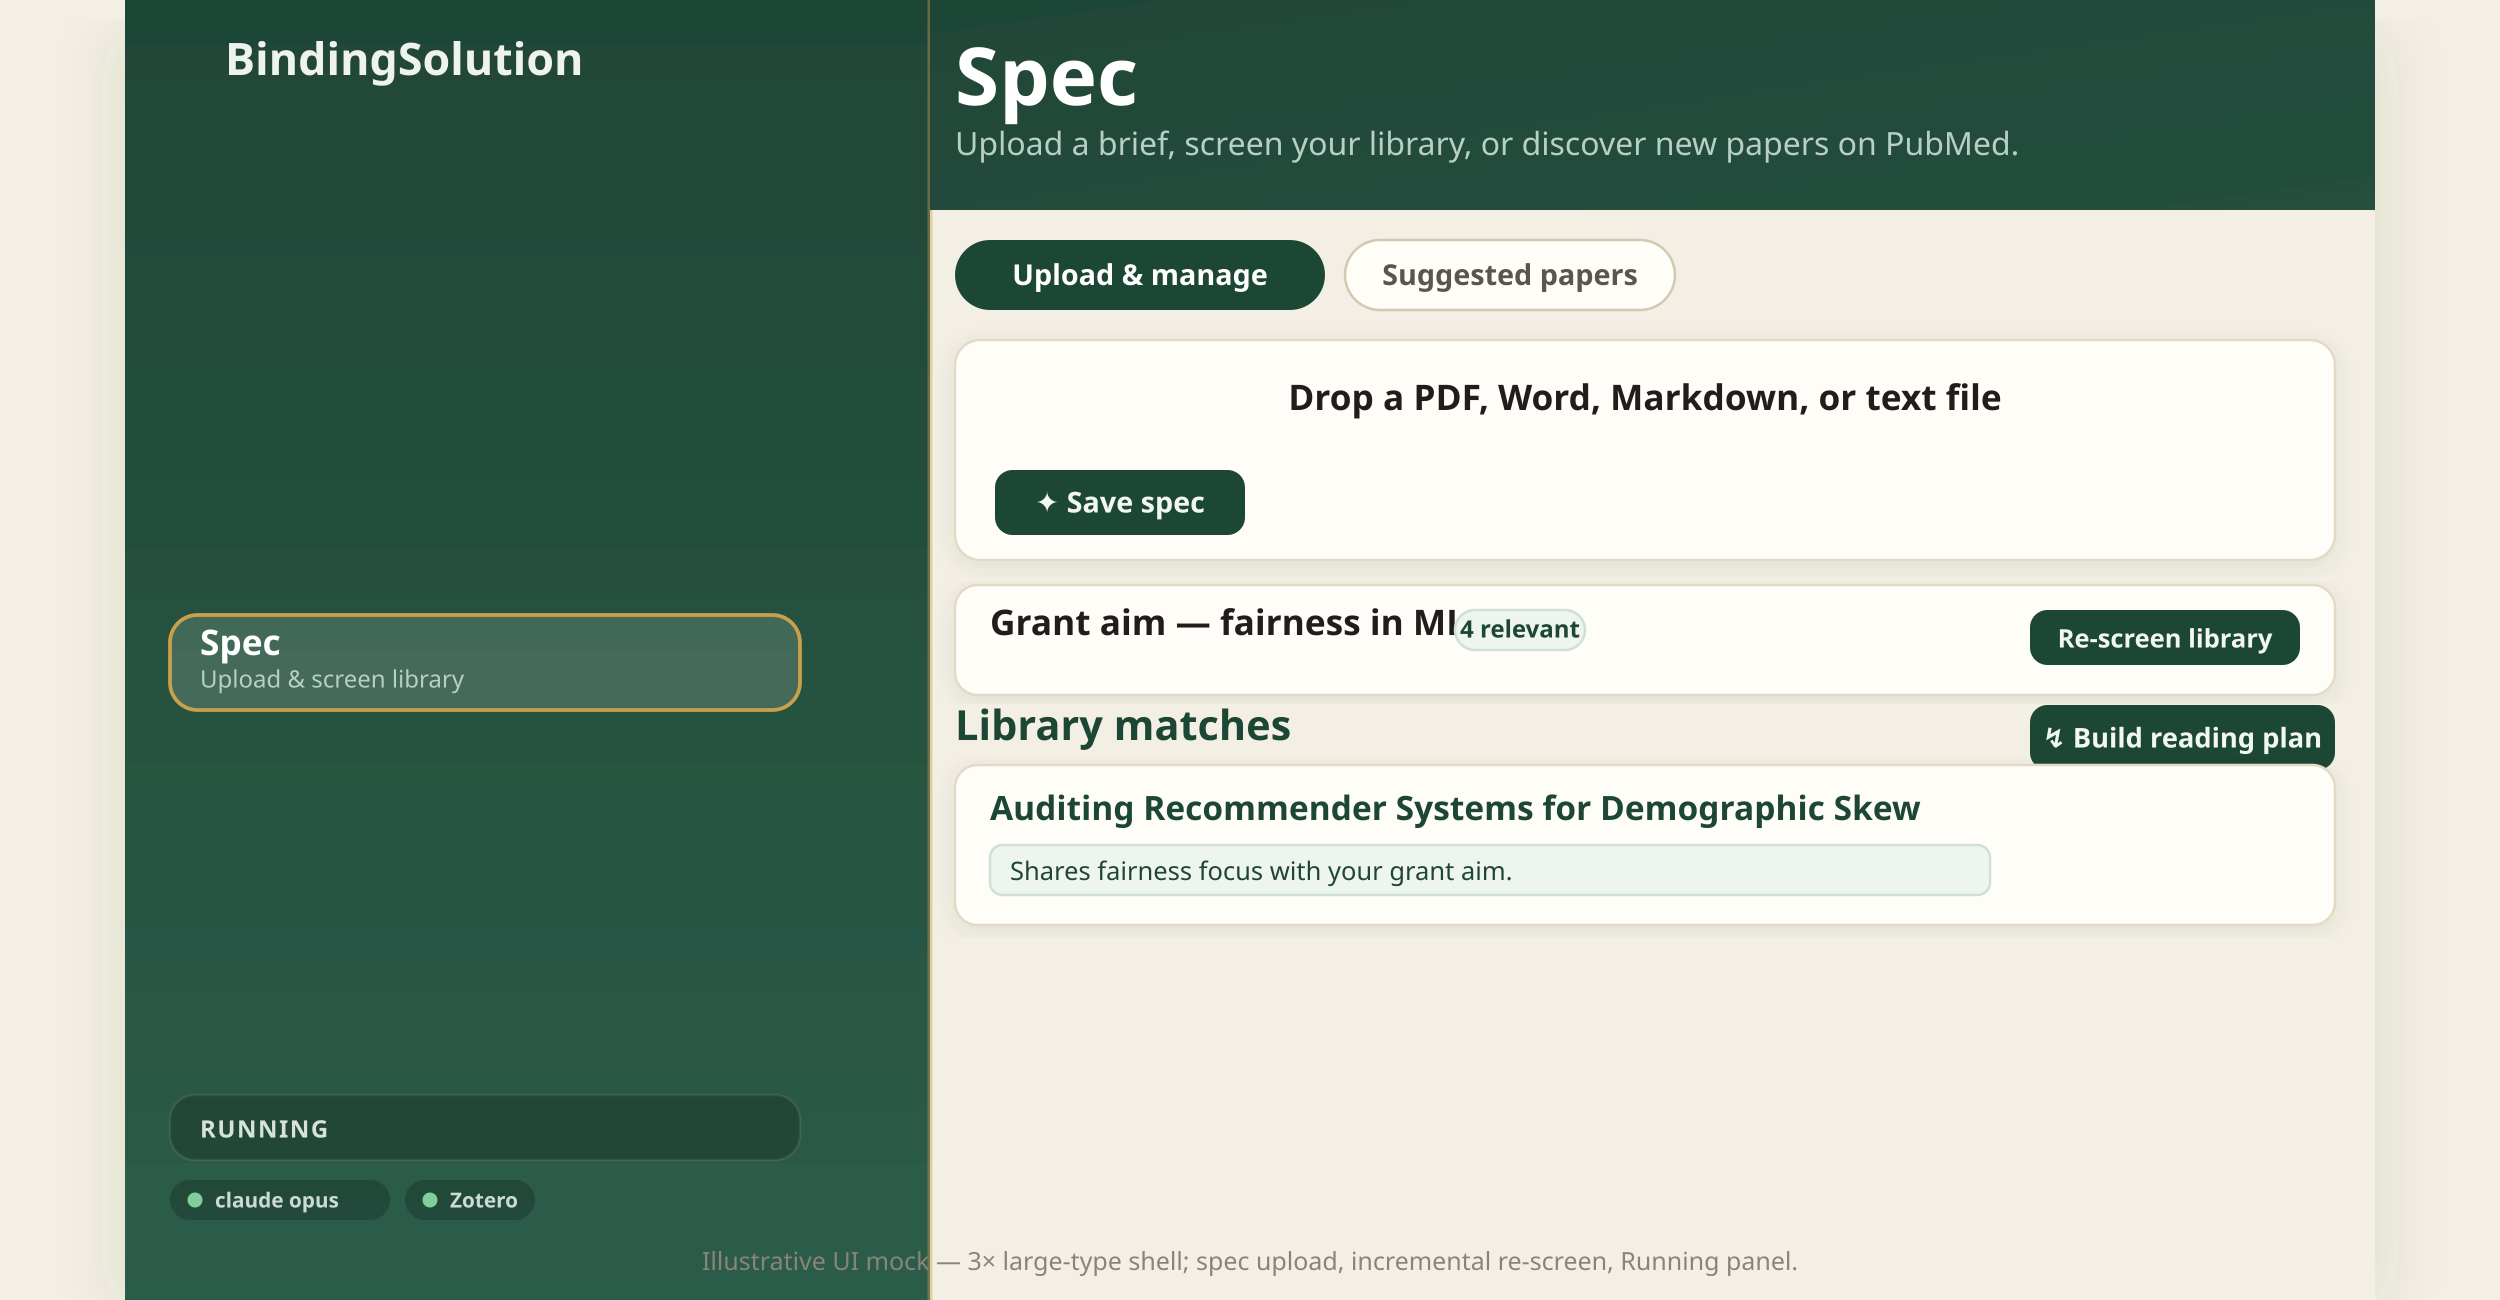
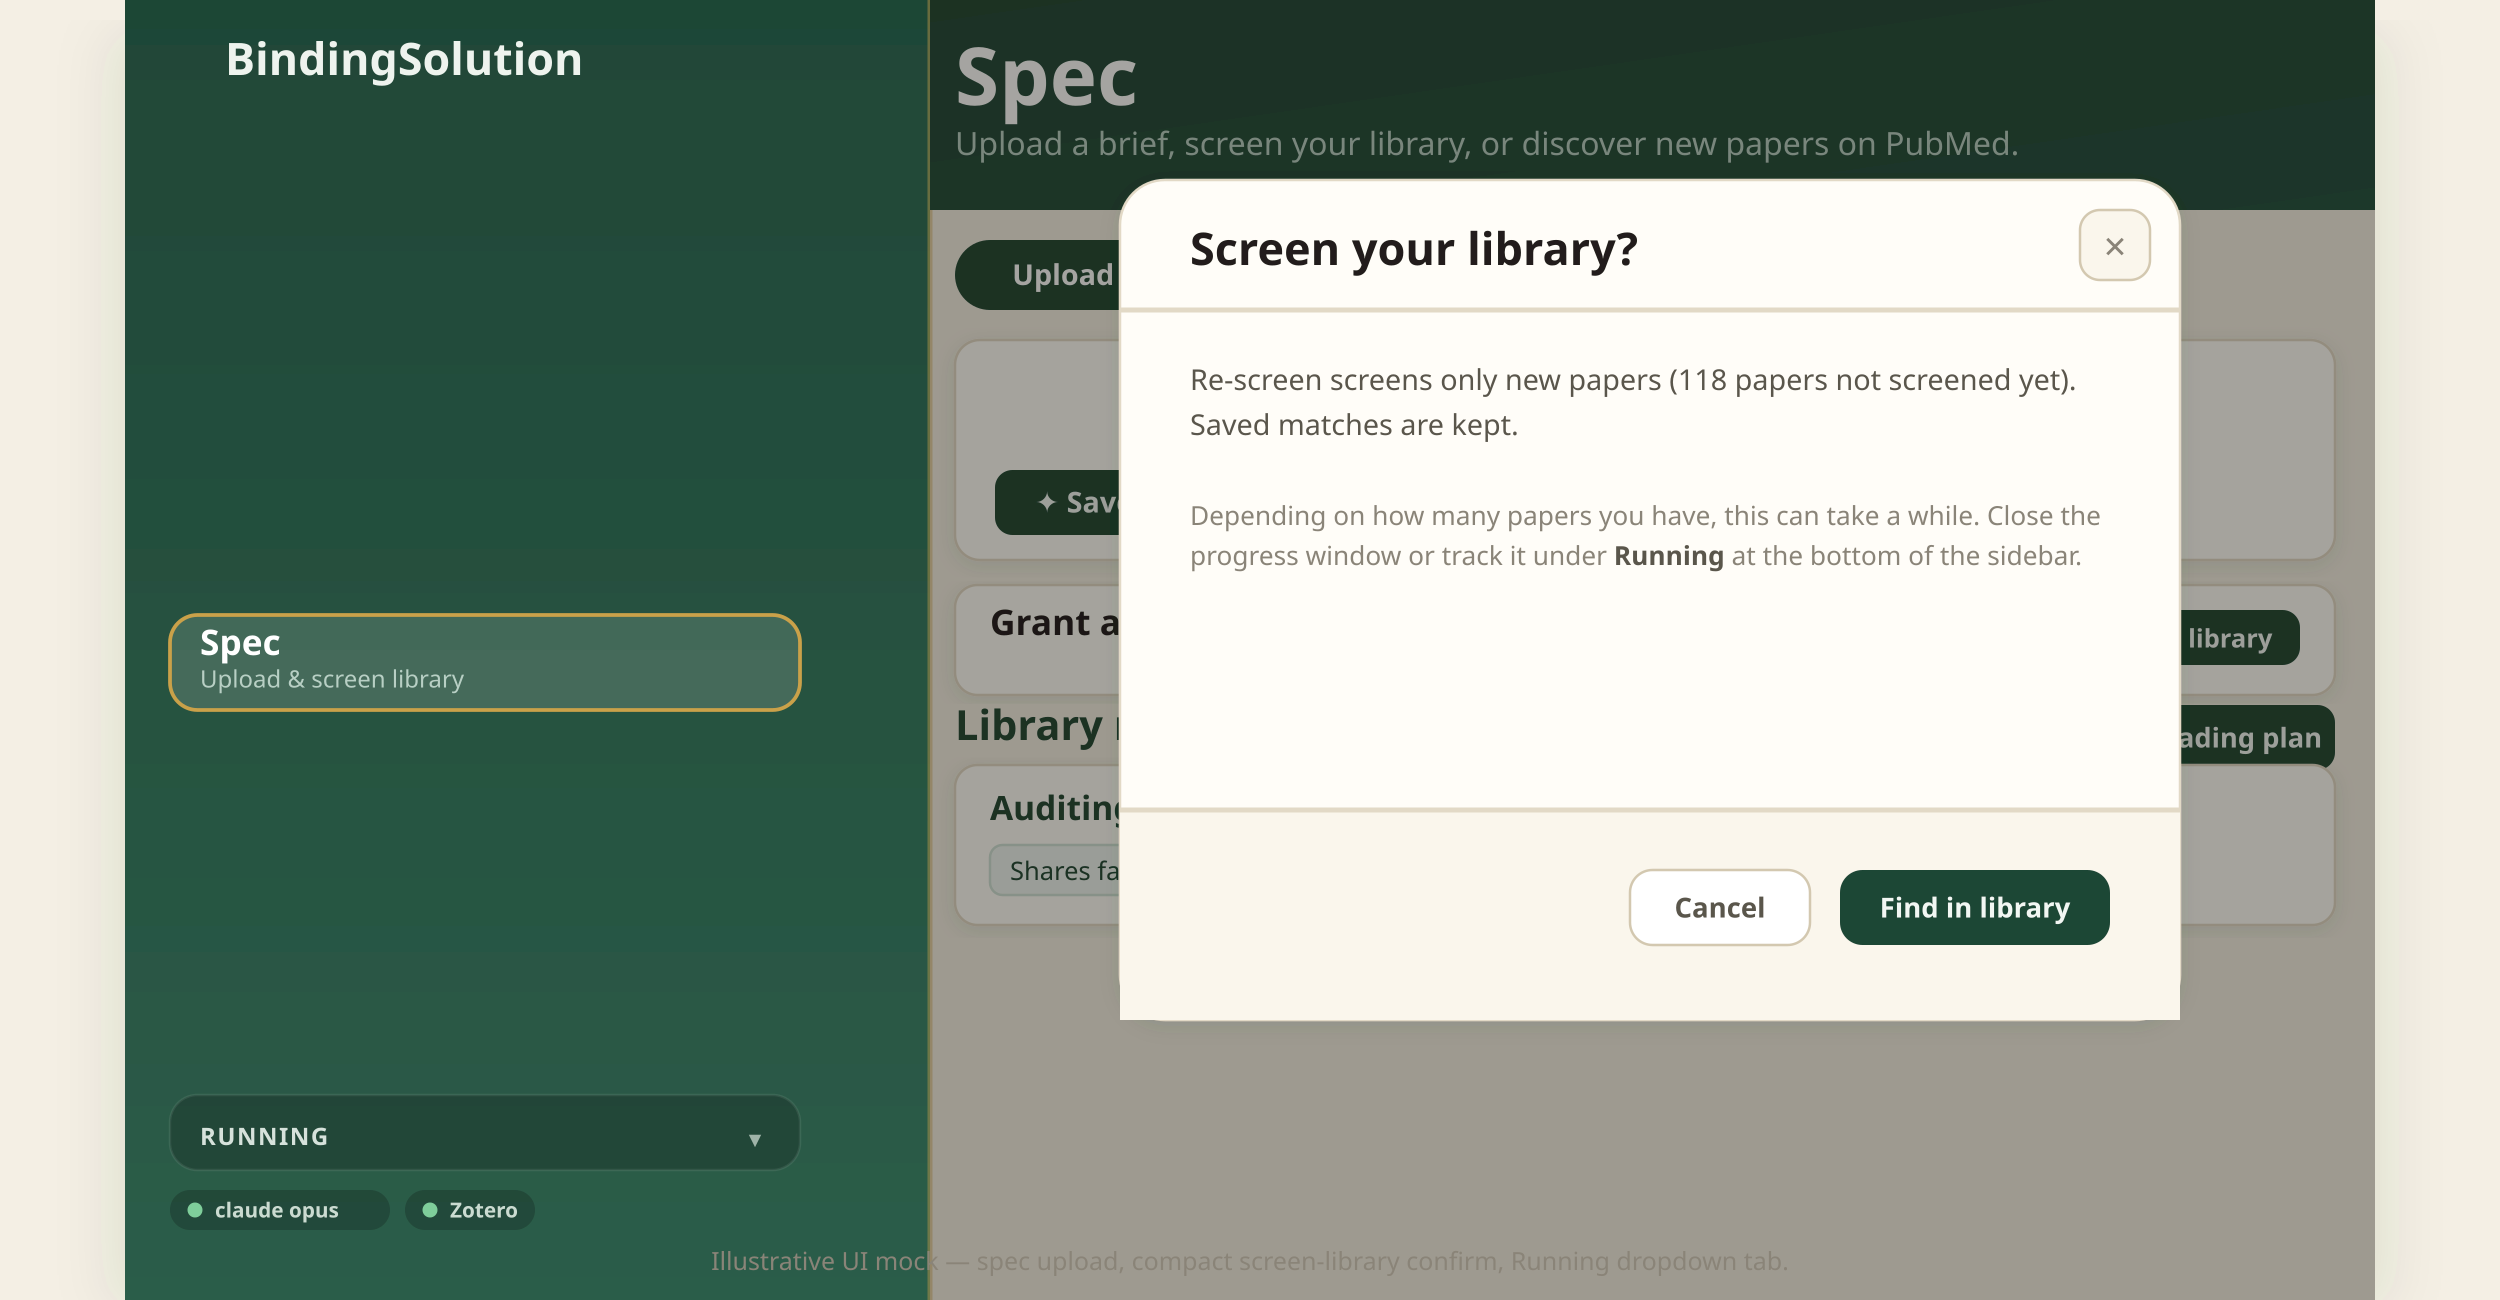
<svg xmlns="http://www.w3.org/2000/svg" viewBox="0 0 1000 520" width="1000" height="520" role="img" aria-label="Spec upload and library matches tab">
  <defs>
    <linearGradient id="green" x1="0" y1="0" x2="0" y2="1">
      <stop offset="0" stop-color="#1f4636" />
      <stop offset="1" stop-color="#2c5d49" />
    </linearGradient>
    <linearGradient id="hero" x1="0" y1="0" x2="1" y2="1">
      <stop offset="0" stop-color="#1f4636" />
      <stop offset="1" stop-color="#254f3f" />
    </linearGradient>
    <filter id="shellShadow" x="-4%" y="-2%" width="108%" height="104%">
      <feDropShadow dx="0" dy="8" stdDeviation="14" flood-color="#1f4636" flood-opacity="0.12" />
    </filter>
    <filter id="shadow" x="-8%" y="-8%" width="116%" height="116%">
      <feDropShadow dx="0" dy="2" stdDeviation="4" flood-color="#1f4636" flood-opacity="0.1" />
    </filter>
  </defs>
  <rect width="1000" height="520" fill="#f4efe4" />
  <g filter="url(#shellShadow)">
    <rect x="50" y="0" width="900" height="520" fill="#f4efe4" />
    <rect x="50" y="0" width="322" height="520" fill="url(#green)" />
    <line x1="372" y1="0" x2="372" y2="520" stroke="#caa14a" stroke-width="2" stroke-opacity="0.42" />
    <g transform="translate(50, 0)">
      <text x="40" y="30" fill="#eef3ee" font-family="Montserrat, system-ui, sans-serif" font-size="17.9" font-weight="700">BindingSolution</text>
      <rect x="18" y="246" width="252" height="38" rx="11" fill="rgba(255,255,255,0.14)" stroke="#caa14a" stroke-width="1.5" />
      <text x="30" y="262" fill="#fff" font-family="system-ui, sans-serif" font-size="14.1" font-weight="600">Spec</text>
      <text x="30" y="275" fill="#b8cfc4" font-family="system-ui, sans-serif" font-size="9.6">Upload &amp; screen library</text>
-       <rect x="18" y="438" width="252" height="26" rx="10" fill="rgba(0,0,0,0.22)" stroke="rgba(255,255,255,0.08)" />
-       <text x="30" y="455" fill="#d6e2db" font-family="system-ui, sans-serif" font-size="9.6" font-weight="600" letter-spacing="0.6">RUNNING</text>
-       <rect x="18" y="472" width="88" height="16" rx="8" fill="rgba(0,0,0,0.2)" />
-       <circle cx="28" cy="480" r="3" fill="#7fce9b" />
-       <text x="36" y="483" fill="#cbdbd1" font-size="8.3" font-family="system-ui, sans-serif" font-weight="600">claude opus</text>
-       <rect x="112" y="472" width="52" height="16" rx="8" fill="rgba(0,0,0,0.2)" />
-       <circle cx="122" cy="480" r="3" fill="#7fce9b" />
-       <text x="130" y="483" fill="#cbdbd1" font-size="8.3" font-family="system-ui, sans-serif" font-weight="600">Zotero</text>
+       <rect x="18" y="438" width="252" height="30" rx="11" fill="rgba(0,0,0,0.22)" stroke="rgba(255,255,255,0.08)" />
+       <text x="30" y="458" fill="#d6e2db" font-family="system-ui, sans-serif" font-size="9.6" font-weight="600" letter-spacing="0.6">RUNNING</text>
+       <text x="252" y="459" fill="#9fb3a8" font-size="10" text-anchor="middle" font-family="system-ui, sans-serif">▾</text>
+       <rect x="18" y="476" width="88" height="16" rx="8" fill="rgba(0,0,0,0.2)" />
+       <circle cx="28" cy="484" r="3" fill="#7fce9b" />
+       <text x="36" y="487" fill="#cbdbd1" font-size="8.3" font-family="system-ui, sans-serif" font-weight="600">claude opus</text>
+       <rect x="112" y="476" width="52" height="16" rx="8" fill="rgba(0,0,0,0.2)" />
+       <circle cx="122" cy="484" r="3" fill="#7fce9b" />
+       <text x="130" y="487" fill="#cbdbd1" font-size="8.3" font-family="system-ui, sans-serif" font-weight="600">Zotero</text>
    </g>
    <rect x="372" y="0" width="578" height="84" fill="url(#hero)" />
    <text x="382" y="42" fill="#fff" font-family="Montserrat, system-ui, sans-serif" font-size="32.0" font-weight="600">Spec</text>
    <text x="382" y="62" fill="#b8cfc4" font-family="system-ui, sans-serif" font-size="12.8">Upload a brief, screen your library, or discover new papers on PubMed.</text>
    <g transform="translate(382, 96)">
      <rect x="0" y="0" width="148" height="28" rx="14" fill="#1f4636" />
      <text x="74" y="18" fill="#fff" font-family="system-ui, sans-serif" font-size="11.5" font-weight="600" text-anchor="middle">Upload &amp; manage</text>
      <rect x="156" y="0" width="132" height="28" rx="14" fill="#fffdf8" stroke="#d3c8b0" />
      <text x="222" y="18" fill="#5a564c" font-family="system-ui, sans-serif" font-size="11.5" font-weight="600" text-anchor="middle">Suggested papers</text>
      <rect x="0" y="40" width="552" height="88" rx="10" fill="#fffdf8" stroke="#e2d9c6" filter="url(#shadow)" />
      <text x="276" y="68" fill="#211f1a" font-family="system-ui, sans-serif" font-size="14.1" font-weight="600" text-anchor="middle">Drop a PDF, Word, Markdown, or text file</text>
      <rect x="16" y="92" width="100" height="26" rx="7" fill="#1f4636" />
      <text x="66" y="109" fill="#f2f7f3" font-family="system-ui, sans-serif" font-size="11.5" font-weight="600" text-anchor="middle">✦ Save spec</text>
      <rect x="0" y="138" width="552" height="44" rx="9" fill="#fffdf8" stroke="#e2d9c6" filter="url(#shadow)" />
      <text x="14" y="158" fill="#211f1a" font-family="Montserrat, system-ui, sans-serif" font-size="14.1" font-weight="600">Grant aim — fairness in ML</text>
      <rect x="200" y="148" width="52" height="16" rx="8" fill="#eef4f0" stroke="#cfe0d6" />
      <text x="226" y="159" fill="#1f4636" font-size="9.6" text-anchor="middle" font-family="system-ui, sans-serif" font-weight="600">4 relevant</text>
      <rect x="430" y="148" width="108" height="22" rx="7" fill="#1f4636" />
      <text x="484" y="163" fill="#f2f7f3" font-family="system-ui, sans-serif" font-size="10.2" font-weight="600" text-anchor="middle">Re-screen library</text>
      <text x="0" y="200" fill="#1f4636" font-family="Montserrat, system-ui, sans-serif" font-size="16.6" font-weight="600">Library matches</text>
      <rect x="430" y="186" width="122" height="26" rx="7" fill="#1f4636" />
      <text x="491" y="203" fill="#f2f7f3" font-family="system-ui, sans-serif" font-size="10.9" font-weight="600" text-anchor="middle">↯ Build reading plan</text>
      <rect x="0" y="210" width="552" height="64" rx="9" fill="#fffdf8" stroke="#e2d9c6" filter="url(#shadow)" />
      <text x="14" y="232" fill="#1f4636" font-family="system-ui, sans-serif" font-size="13.4" font-weight="600">Auditing Recommender Systems for Demographic Skew</text>
      <rect x="14" y="242" width="400" height="20" rx="5" fill="#eef4f0" stroke="#cfe0d6" />
      <text x="22" y="256" fill="#1f4636" font-family="system-ui, sans-serif" font-size="10.2">Shares fairness focus with your grant aim.</text>
    </g>
+     <rect x="372" y="0" width="578" height="520" fill="rgba(20,17,10,0.38)" />
+     <rect x="448" y="72" width="424" height="336" rx="18" fill="#fffdf8" stroke="#e2d9c6" filter="url(#shadow)" />
+     <line x1="448" y1="124" x2="872" y2="124" stroke="#e2d9c6" stroke-width="2" />
+     <text x="476" y="106" fill="#211f1a" font-family="Montserrat, system-ui, sans-serif" font-size="18" font-weight="600">Screen your library?</text>
+     <rect x="832" y="84" width="28" height="28" rx="8" fill="#faf6ec" stroke="#d3c8b0" />
+     <text x="846" y="103" fill="#8a8478" font-size="12" text-anchor="middle" font-family="system-ui, sans-serif">✕</text>
+     <text x="476" y="156" fill="#5a564c" font-family="system-ui, sans-serif" font-size="11.5">Re-screen screens only new papers (118 papers not screened yet).</text>
+     <text x="476" y="174" fill="#5a564c" font-family="system-ui, sans-serif" font-size="11.5">Saved matches are kept.</text>
+     <text x="476" y="210" fill="#8a8478" font-family="system-ui, sans-serif" font-size="10.5">Depending on how many papers you have, this can take a while. Close the</text>
+     <text x="476" y="226" fill="#8a8478" font-family="system-ui, sans-serif" font-size="10.5">progress window or track it under <tspan font-weight="600" fill="#5a564c">Running</tspan> at the bottom of the sidebar.</text>
+     <rect x="448" y="324" width="424" height="84" rx="0" fill="#faf6ec" />
+     <line x1="448" y1="324" x2="872" y2="324" stroke="#e2d9c6" stroke-width="2" />
+     <rect x="652" y="348" width="72" height="30" rx="9" fill="#fff" stroke="#d3c8b0" />
+     <text x="688" y="367" fill="#5a564c" font-family="system-ui, sans-serif" font-size="11" font-weight="600" text-anchor="middle">Cancel</text>
+     <rect x="736" y="348" width="108" height="30" rx="9" fill="#1f4636" />
+     <text x="790" y="367" fill="#f2f7f3" font-family="system-ui, sans-serif" font-size="11" font-weight="600" text-anchor="middle">Find in library</text>
  </g>
-   <text x="500" y="508" fill="#8a8478" font-family="system-ui, sans-serif" font-size="10" text-anchor="middle">Illustrative UI mock — 3× large-type shell; spec upload, incremental re-screen, Running panel.</text>
+   <text x="500" y="508" fill="#8a8478" font-family="system-ui, sans-serif" font-size="10" text-anchor="middle">Illustrative UI mock — spec upload, compact screen-library confirm, Running dropdown tab.</text>
</svg>
